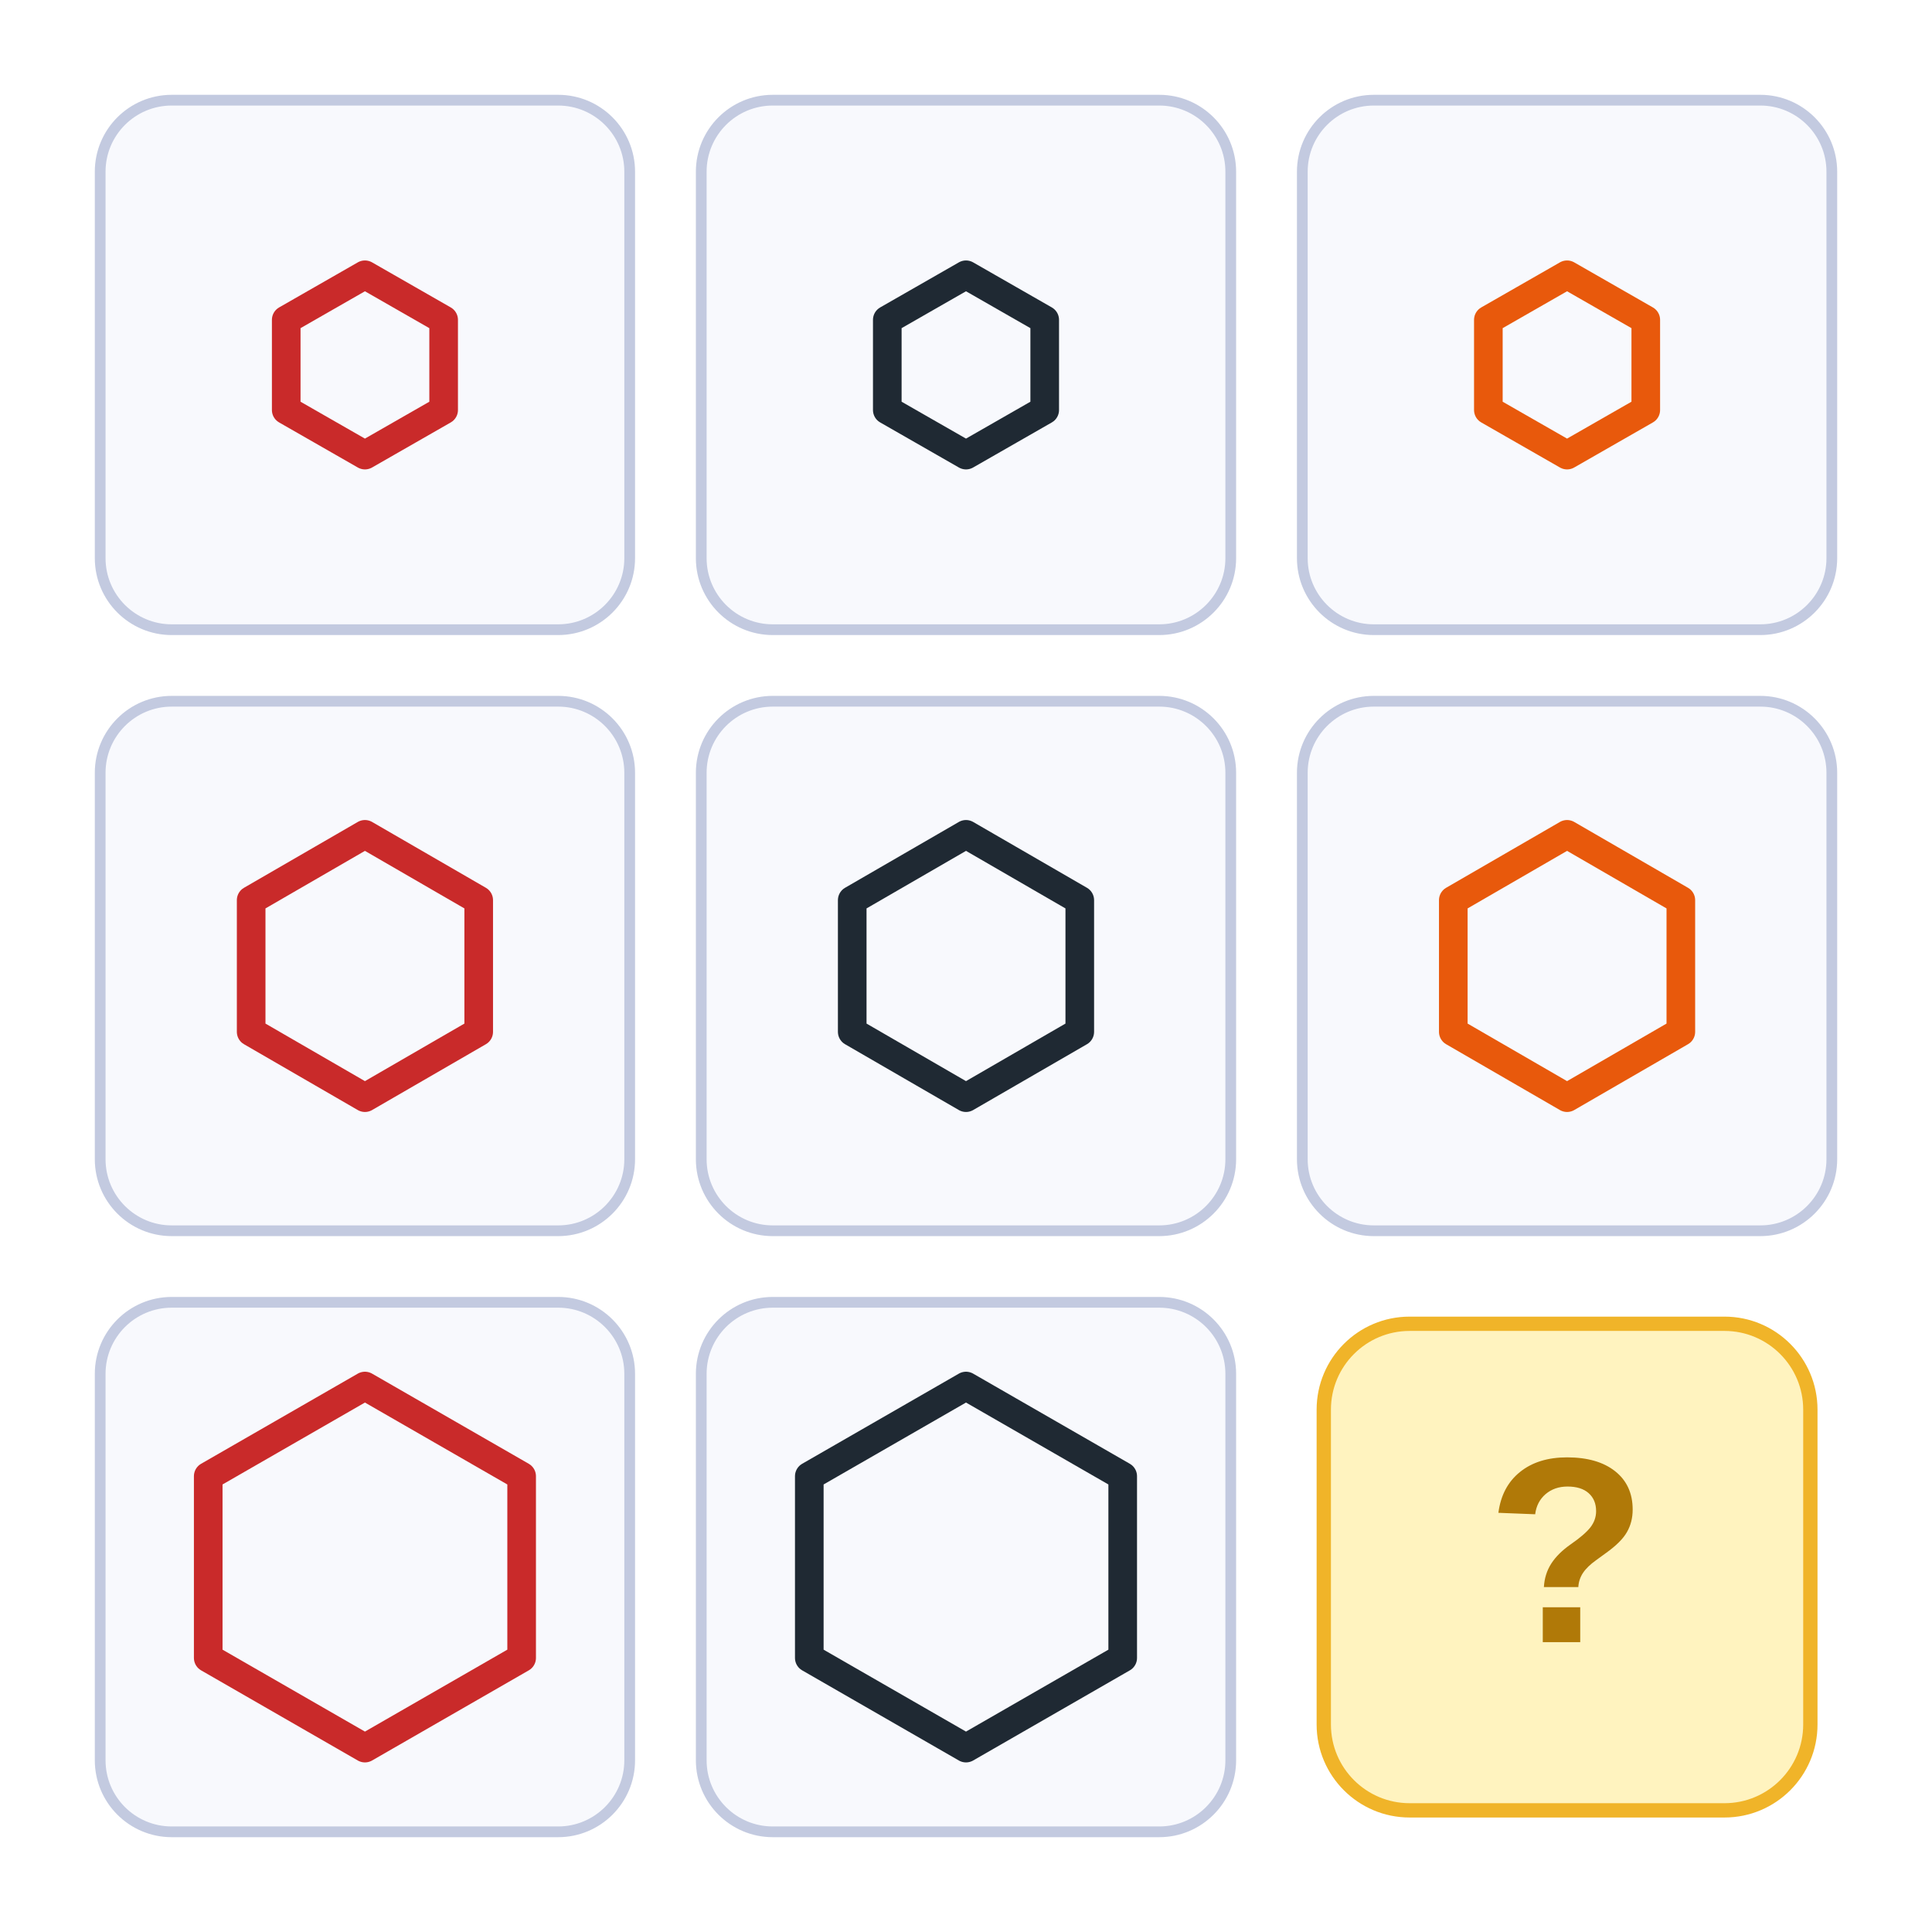
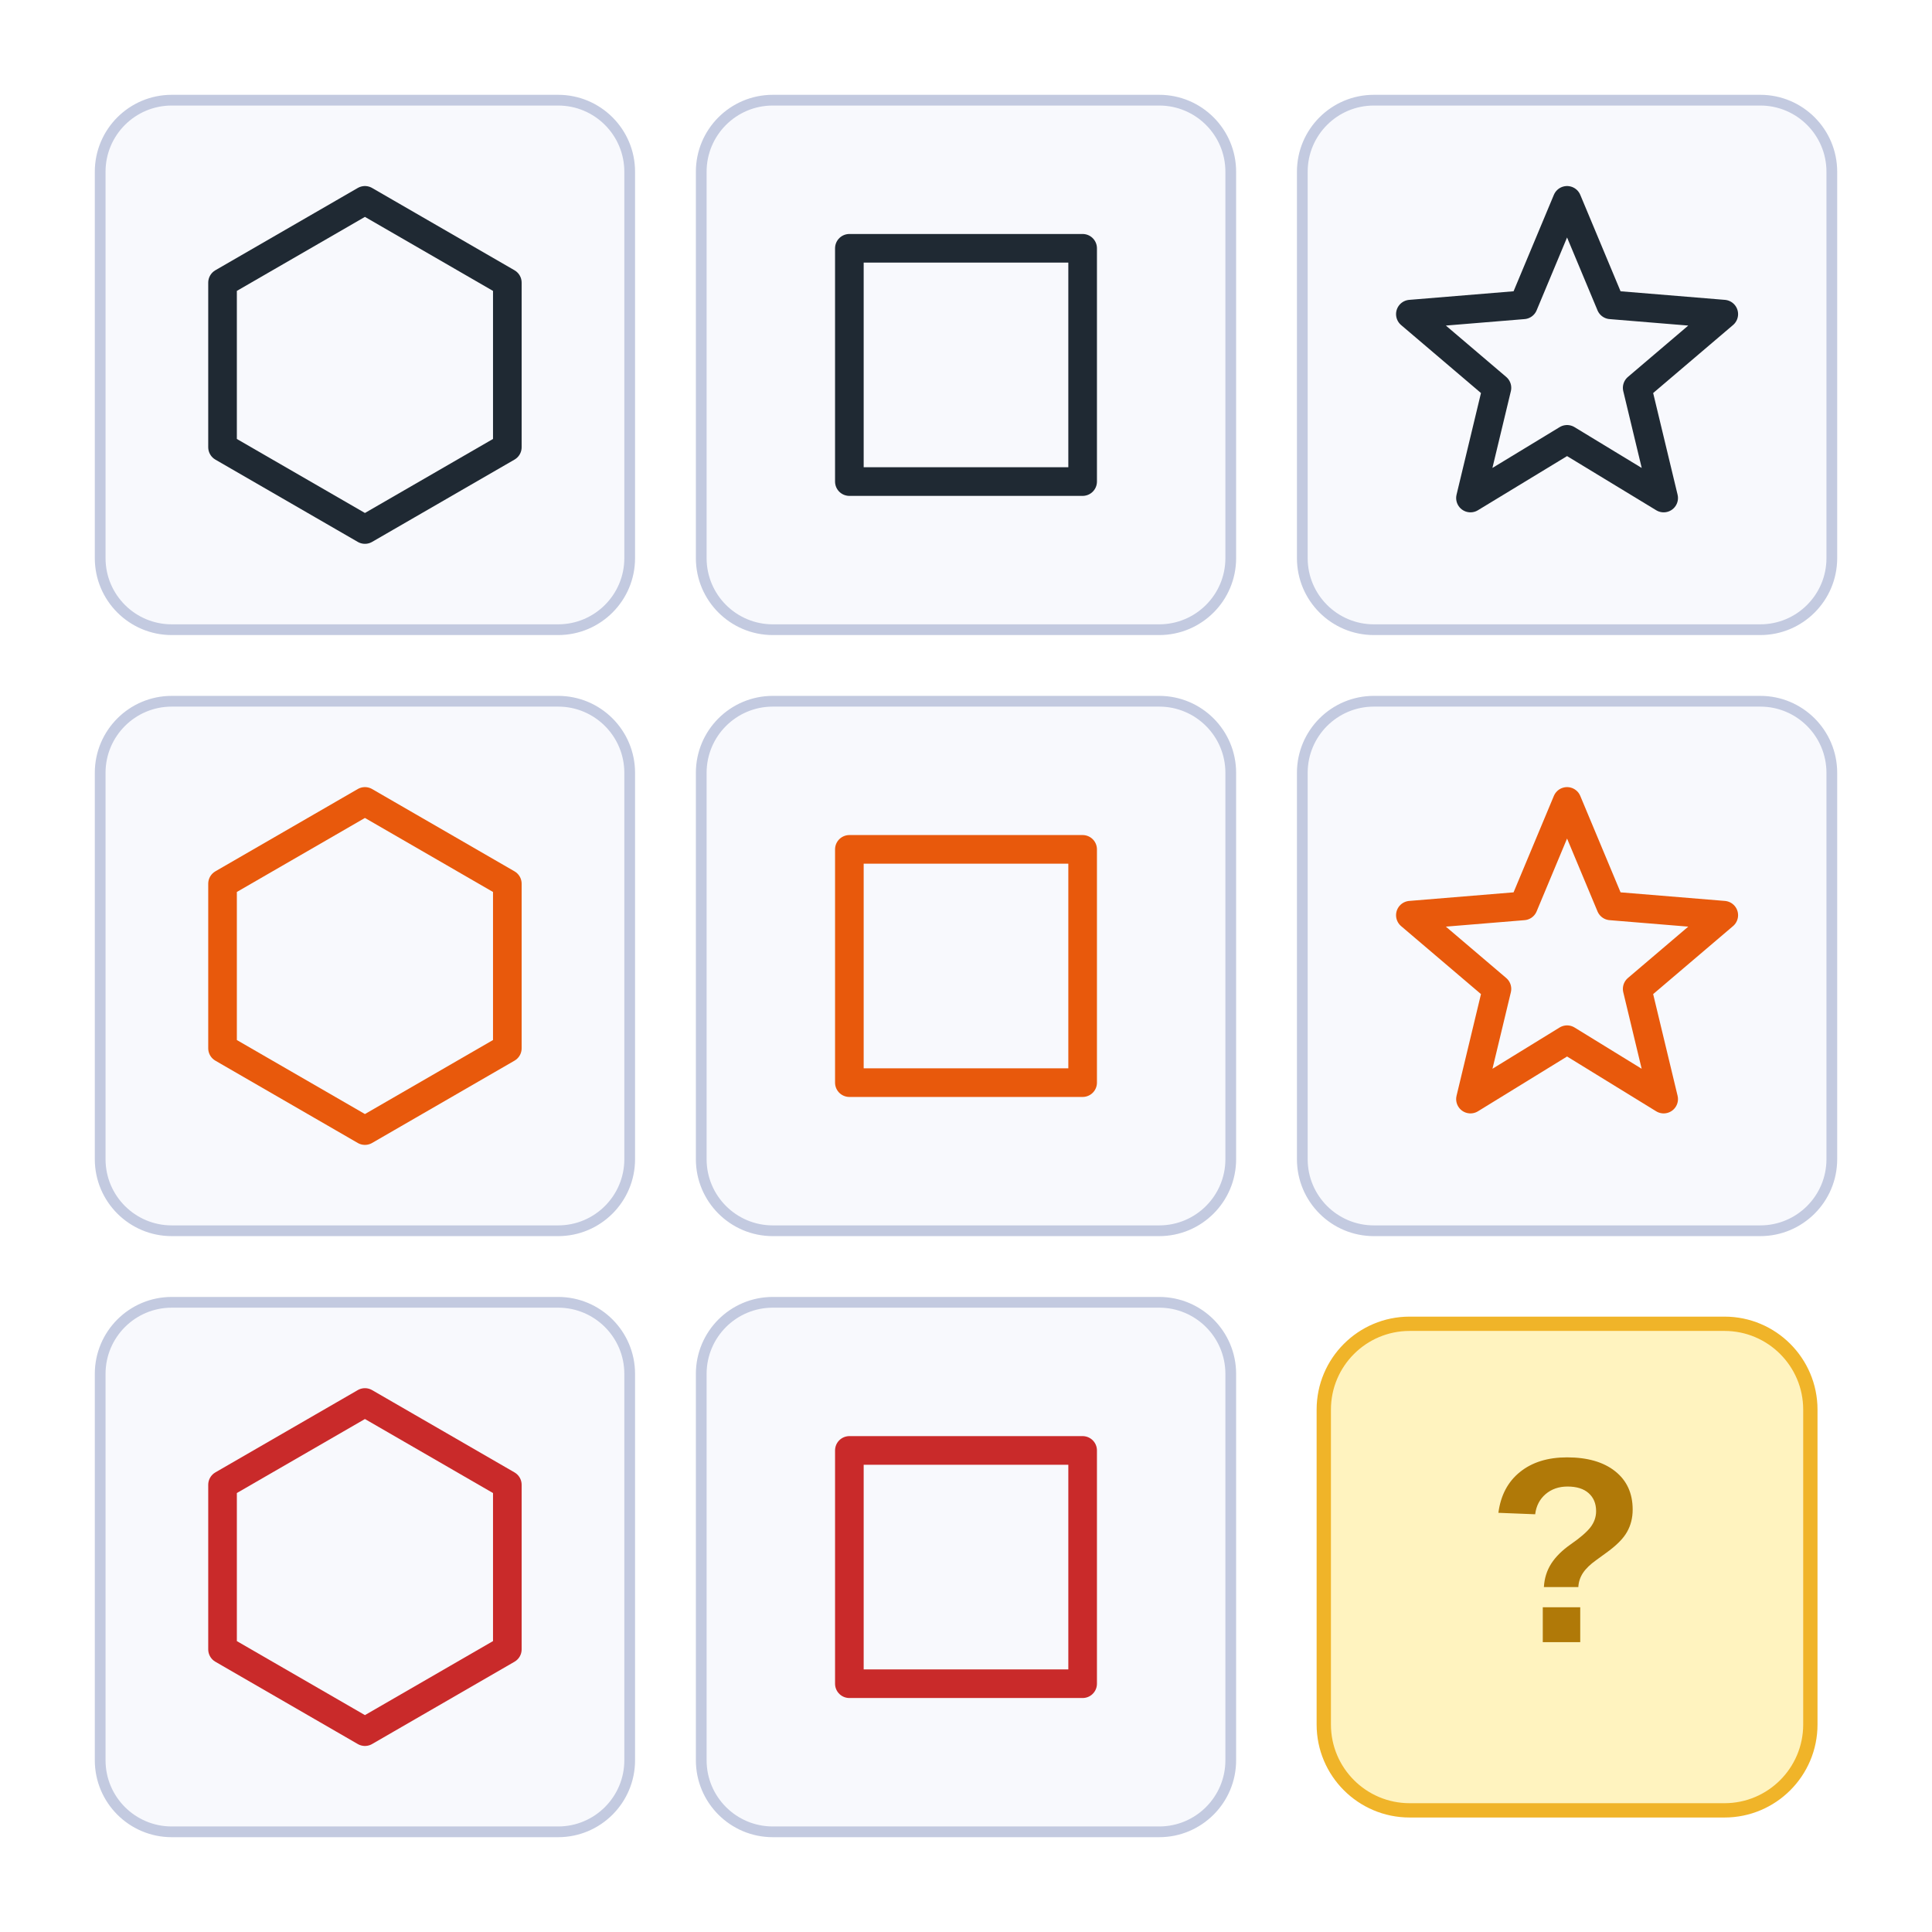
<svg xmlns="http://www.w3.org/2000/svg" viewBox="0 0 270 270" width="270" height="270" font-family="Verdana,Arial,sans-serif">
  <rect x="14" y="14" width="74" height="74" rx="10" fill="#f8f9fd" stroke="#c3cae0" stroke-width="1.5" />
-   <polygon points="51.0,38.4 62.0,44.7 62.0,57.3 51.0,63.6 40.0,57.3 40.0,44.7" stroke="#c92a2a" stroke-width="4" fill="none" stroke-linejoin="round" />
+   <polygon points="51.0,28.0 70.9,39.5 70.9,62.5 51.0,74.0 31.1,62.5 31.1,39.5" stroke="#1f2933" stroke-width="4" fill="none" stroke-linejoin="round" />
  <rect x="98" y="14" width="74" height="74" rx="10" fill="#f8f9fd" stroke="#c3cae0" stroke-width="1.5" />
-   <polygon points="135.0,38.4 146.0,44.7 146.0,57.3 135.0,63.6 124.0,57.3 124.0,44.7" stroke="#1f2933" stroke-width="4" fill="none" stroke-linejoin="round" />
+   <polygon points="151.3,34.7 151.3,67.3 118.7,67.3 118.7,34.7" stroke="#1f2933" stroke-width="4" fill="none" stroke-linejoin="round" />
  <rect x="182" y="14" width="74" height="74" rx="10" fill="#f8f9fd" stroke="#c3cae0" stroke-width="1.5" />
-   <polygon points="219.0,38.4 230.0,44.7 230.0,57.3 219.0,63.6 208.0,57.3 208.0,44.7" stroke="#e8590c" stroke-width="4" fill="none" stroke-linejoin="round" />
+   <polygon points="219.0,28.0 225.1,42.6 240.9,43.9 228.8,54.2 232.5,69.6 219.0,61.4 205.5,69.6 209.2,54.2 197.1,43.9 212.9,42.6" stroke="#1f2933" stroke-width="4" fill="none" stroke-linejoin="round" />
  <rect x="14" y="98" width="74" height="74" rx="10" fill="#f8f9fd" stroke="#c3cae0" stroke-width="1.5" />
-   <polygon points="51.0,116.6 66.9,125.8 66.9,144.2 51.0,153.4 35.1,144.2 35.1,125.8" stroke="#c92a2a" stroke-width="4" fill="none" stroke-linejoin="round" />
+   <polygon points="51.0,112.0 70.9,123.5 70.9,146.5 51.0,158.0 31.1,146.5 31.1,123.5" stroke="#e8590c" stroke-width="4" fill="none" stroke-linejoin="round" />
  <rect x="98" y="98" width="74" height="74" rx="10" fill="#f8f9fd" stroke="#c3cae0" stroke-width="1.5" />
-   <polygon points="135.0,116.6 150.9,125.8 150.9,144.2 135.0,153.4 119.1,144.2 119.1,125.8" stroke="#1f2933" stroke-width="4" fill="none" stroke-linejoin="round" />
+   <polygon points="151.3,118.7 151.3,151.3 118.7,151.3 118.7,118.7" stroke="#e8590c" stroke-width="4" fill="none" stroke-linejoin="round" />
  <rect x="182" y="98" width="74" height="74" rx="10" fill="#f8f9fd" stroke="#c3cae0" stroke-width="1.5" />
-   <polygon points="219.0,116.6 234.9,125.8 234.9,144.2 219.0,153.4 203.1,144.2 203.1,125.8" stroke="#e8590c" stroke-width="4" fill="none" stroke-linejoin="round" />
+   <polygon points="219.0,112.0 225.1,126.6 240.9,127.9 228.8,138.2 232.5,153.6 219.0,145.3 205.5,153.6 209.2,138.2 197.1,127.9 212.9,126.6" stroke="#e8590c" stroke-width="4" fill="none" stroke-linejoin="round" />
  <rect x="14" y="182" width="74" height="74" rx="10" fill="#f8f9fd" stroke="#c3cae0" stroke-width="1.5" />
-   <polygon points="51.0,193.7 72.9,206.3 72.9,231.7 51.0,244.3 29.1,231.7 29.1,206.3" stroke="#c92a2a" stroke-width="4" fill="none" stroke-linejoin="round" />
+   <polygon points="51.0,196.0 70.9,207.5 70.9,230.5 51.0,242.0 31.1,230.5 31.1,207.5" stroke="#c92a2a" stroke-width="4" fill="none" stroke-linejoin="round" />
  <rect x="98" y="182" width="74" height="74" rx="10" fill="#f8f9fd" stroke="#c3cae0" stroke-width="1.5" />
-   <polygon points="135.0,193.7 156.9,206.3 156.9,231.7 135.0,244.3 113.1,231.7 113.1,206.3" stroke="#1f2933" stroke-width="4" fill="none" stroke-linejoin="round" />
+   <polygon points="151.3,202.7 151.3,235.3 118.7,235.3 118.7,202.7" stroke="#c92a2a" stroke-width="4" fill="none" stroke-linejoin="round" />
  <rect x="185.0" y="185.0" width="68" height="68" rx="12" fill="#fff3bf" stroke="#f0b429" stroke-width="2" />
  <text x="219.0" y="219.0" font-size="37" fill="#b07908" text-anchor="middle" font-weight="bold" dominant-baseline="middle">?</text>
</svg>
